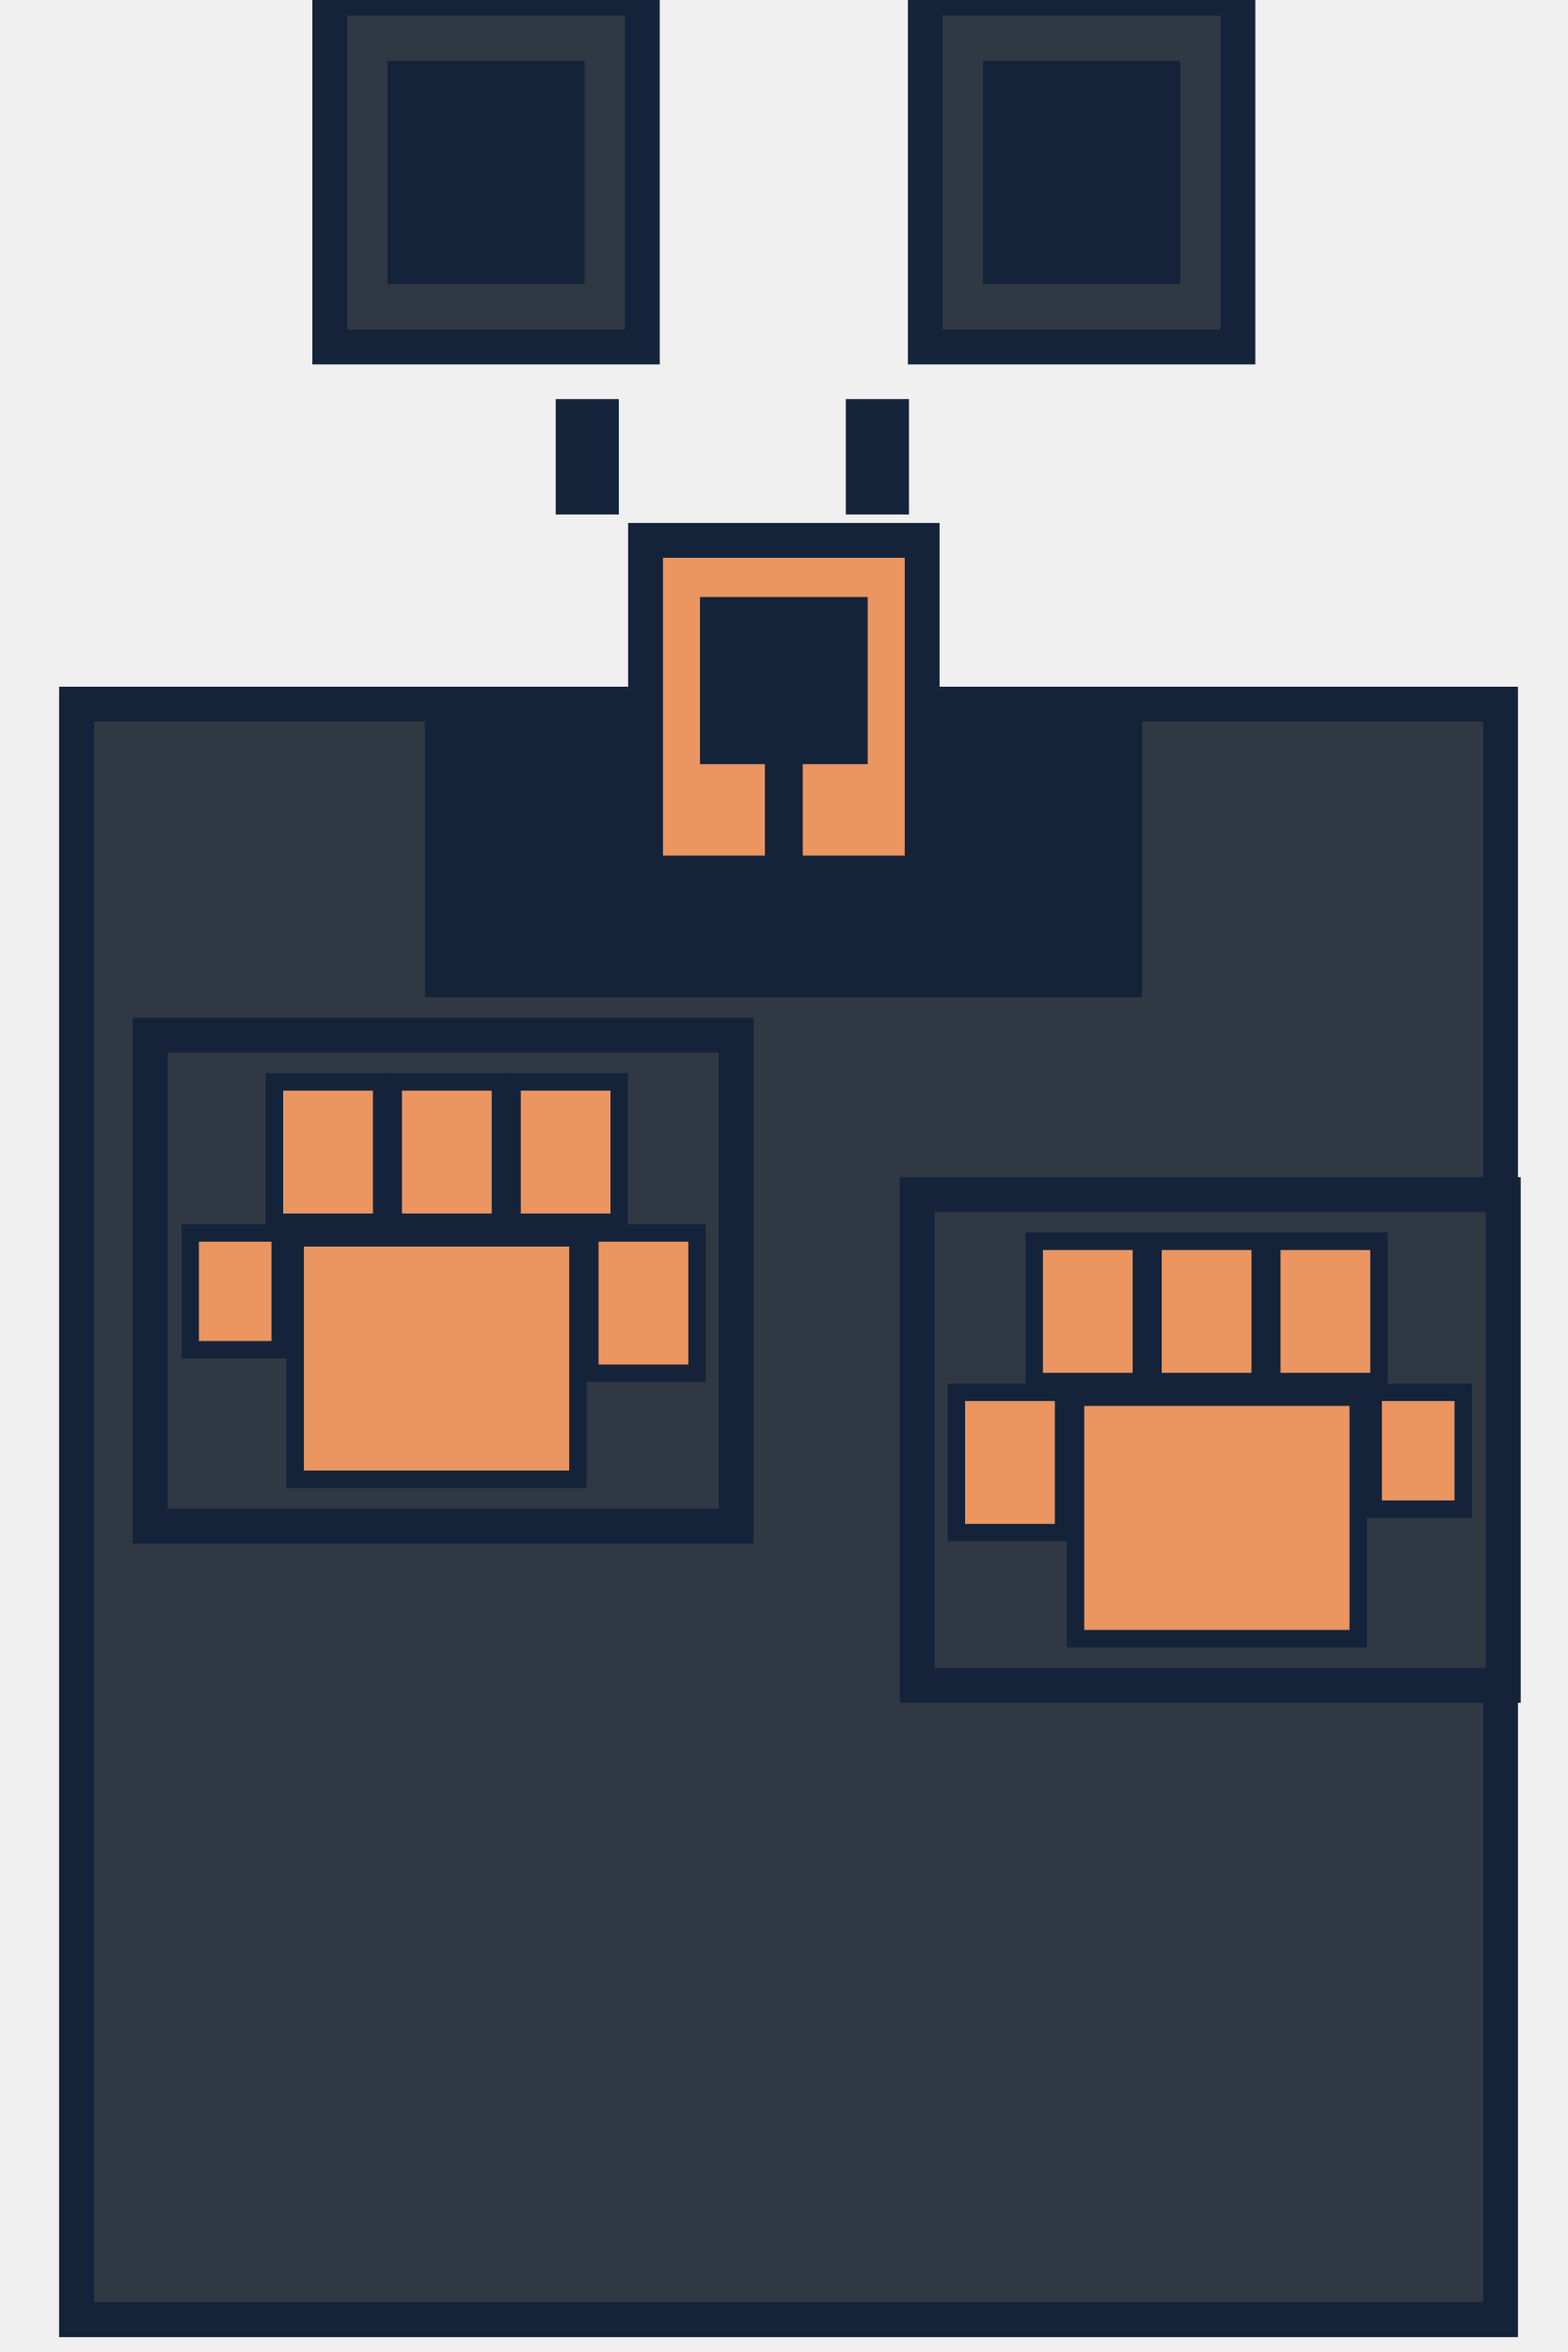
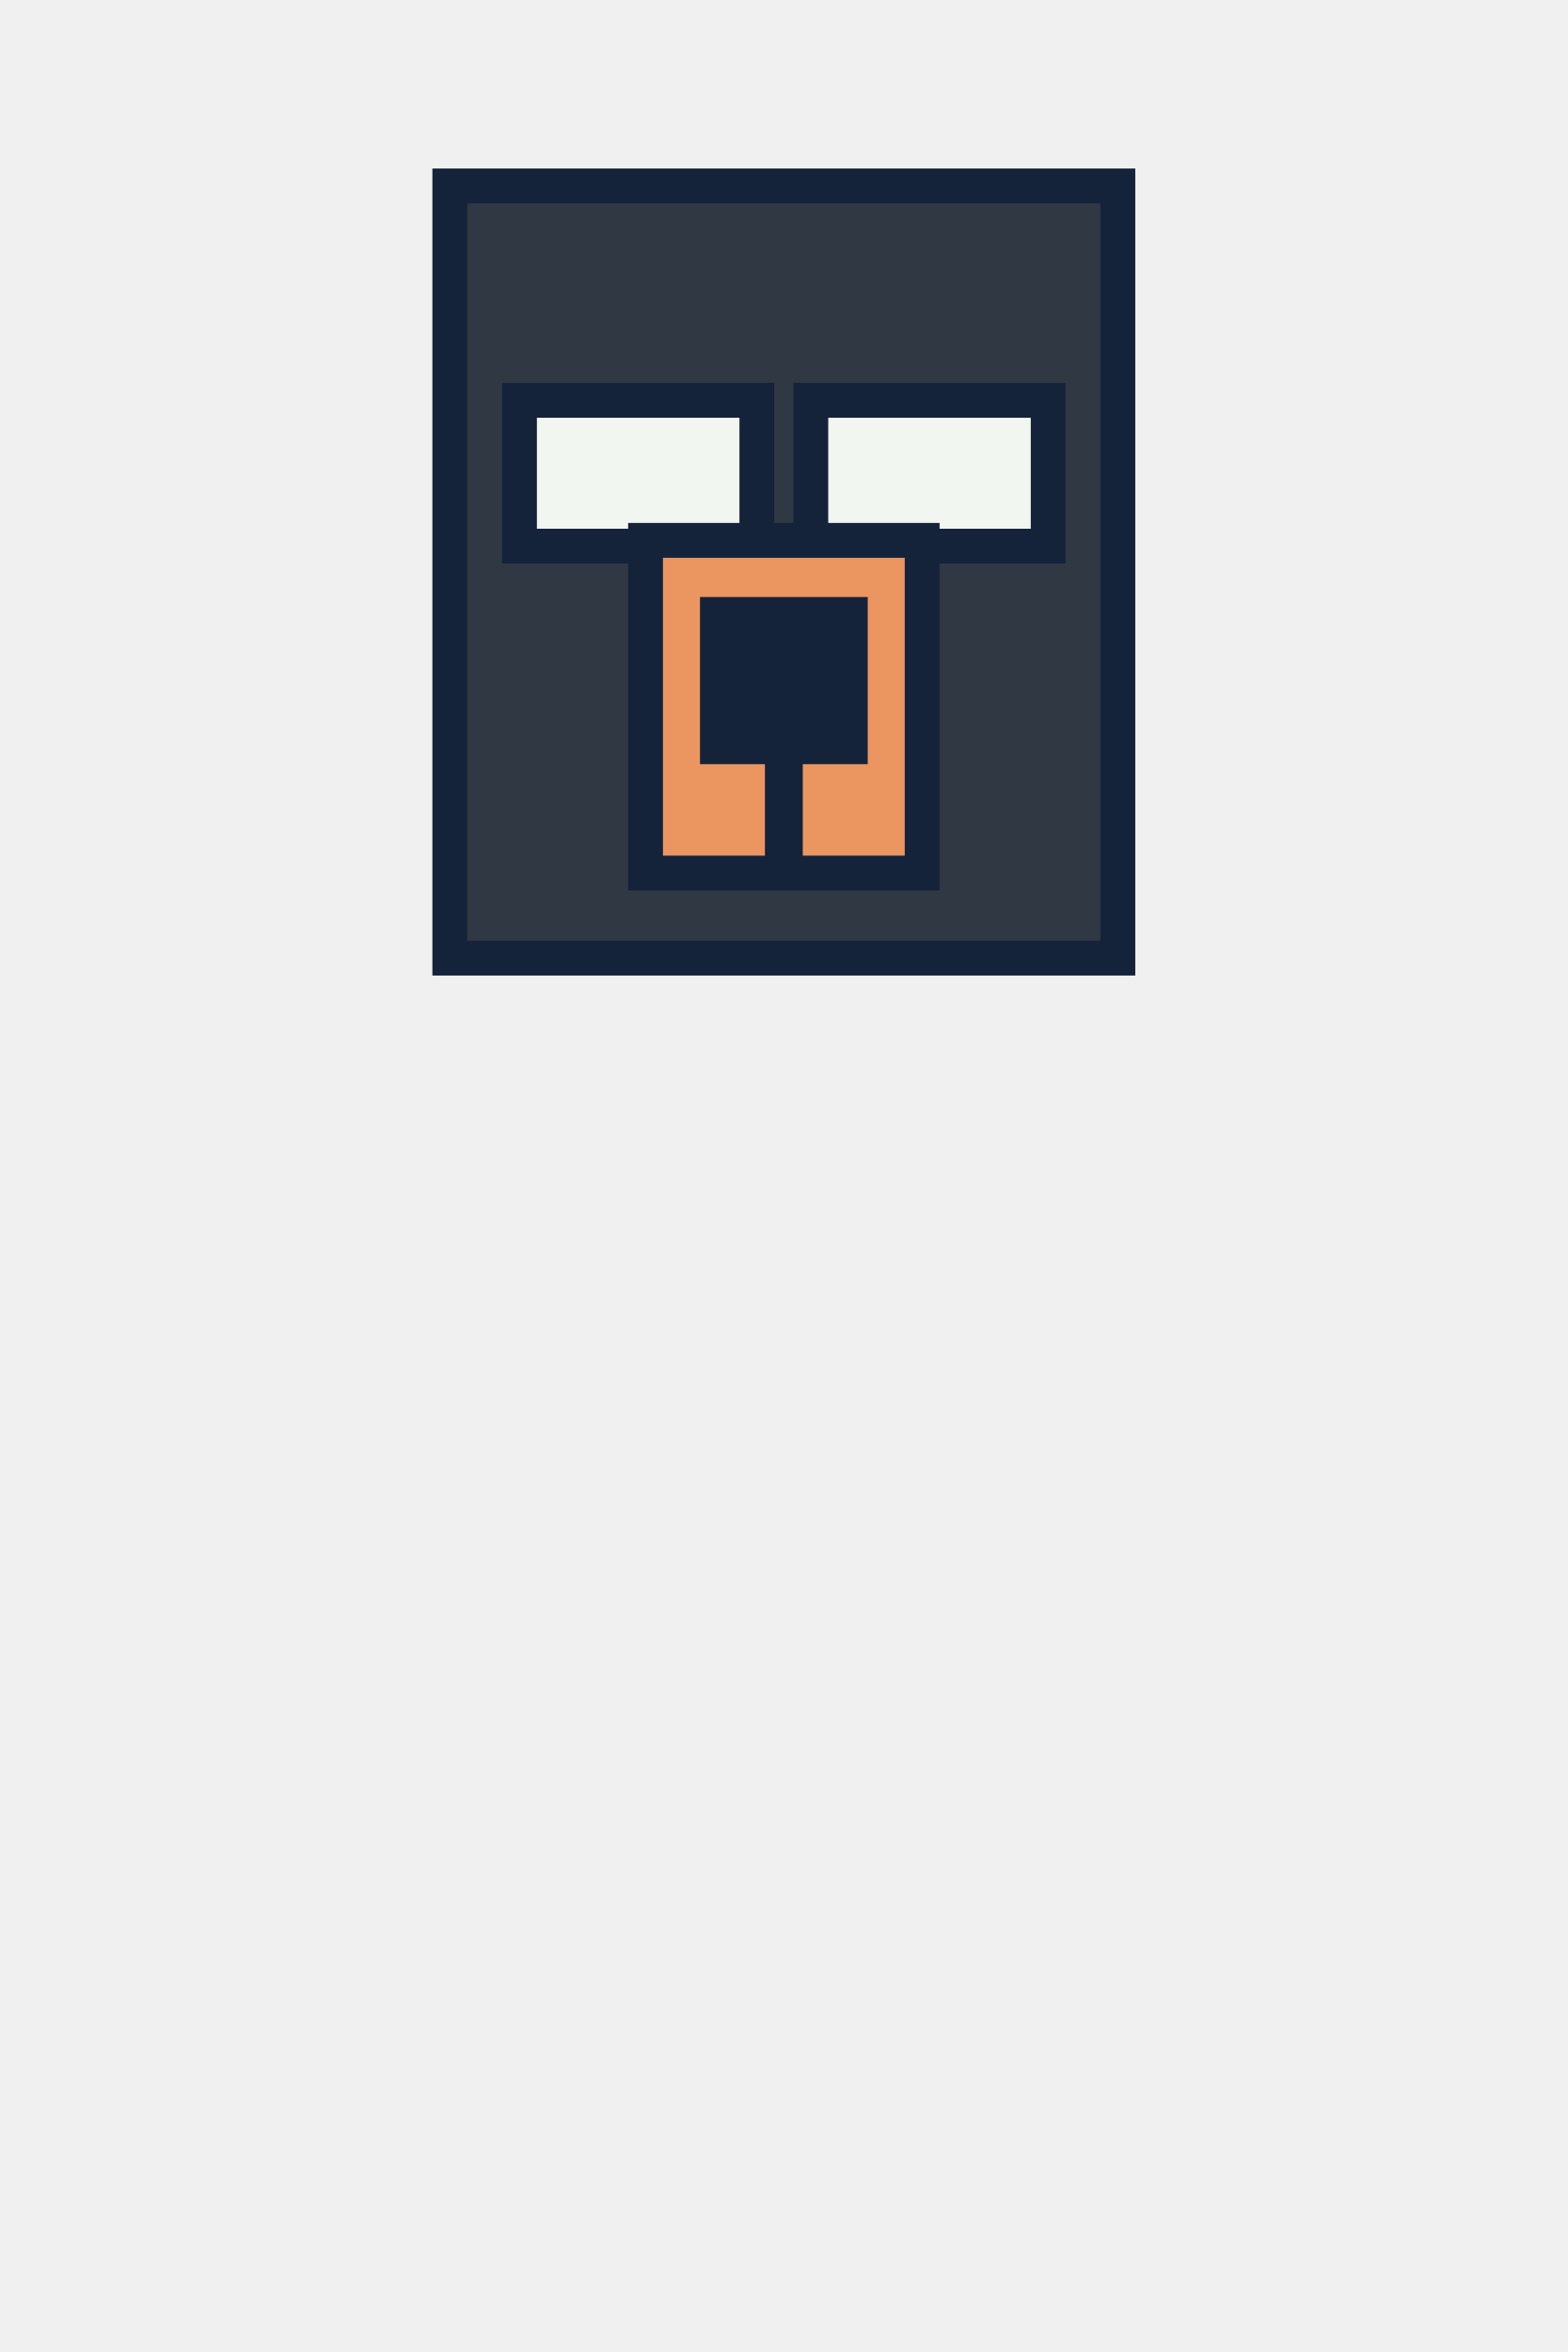
<svg xmlns="http://www.w3.org/2000/svg" width="360" height="540" viewBox="0 0 95.25 142.875" version="1.1" id="svg1" xml:space="preserve">
  <defs id="defs1" />
  <g id="layer1" style="display:none">
    <rect style="fill:#ffffff;stroke:#808080;stroke-width:2.117;stroke-linecap:square;stroke-linejoin:miter;stroke-dasharray:none;paint-order:stroke fill markers" id="rect4" width="81.063" height="100.707" x="7.094" y="37.546" rx="0" ry="0" />
    <rect style="display:inline;fill:#ffffff;stroke:#808080;stroke-width:2.117;stroke-linecap:square;stroke-linejoin:miter;stroke-dasharray:none;paint-order:stroke fill markers" id="rect1" width="43.413" height="38.446" x="25.918" y="11.097" rx="0" ry="0" />
    <rect style="display:inline;fill:#ffffff;stroke:#808080;stroke-width:2.117;stroke-linecap:square;stroke-linejoin:miter;stroke-dasharray:none;paint-order:stroke fill markers" id="rect2" width="13.096" height="18.064" x="19.4" y="2.998" rx="0" ry="0" />
    <rect style="display:inline;fill:#ffffff;stroke:#808080;stroke-width:2.117;stroke-linecap:square;stroke-linejoin:miter;stroke-dasharray:none;paint-order:stroke fill markers" id="rect3" width="13.096" height="18.064" x="62.754" y="2.998" rx="0" ry="0" />
    <rect style="display:inline;fill:#ffffff;stroke:#808080;stroke-width:2.117;stroke-linecap:square;stroke-linejoin:miter;stroke-dasharray:none;paint-order:stroke fill markers" id="rect5-5" width="33.489" height="27.696" x="21.106" y="84.666" rx="0" ry="0" />
    <rect style="display:inline;fill:#ffffff;stroke:#808080;stroke-width:2.117;stroke-linecap:square;stroke-linejoin:miter;stroke-dasharray:none;paint-order:stroke fill markers" id="rect6" width="33.489" height="27.696" x="45.934" y="55.759" rx="0" ry="0" />
  </g>
-   <g id="layer2" style="display:inline;fill:#303843">
+   <g id="layer2" style="display:none;fill:#303843">
    <rect style="display:inline;fill:#303843;stroke:#14233a;stroke-width:4.233;stroke-linecap:square;stroke-linejoin:miter;stroke-dasharray:none;paint-order:stroke fill markers" id="rect15" width="84.403" height="96.024" x="5.708" y="43.832" />
    <g id="layer4" style="display:inline;fill:#303843">
      <rect style="fill:#303843;stroke:#14233a;stroke-width:4.233;stroke-linecap:square;stroke-linejoin:miter;stroke-dasharray:none;paint-order:stroke fill markers" id="rect7" width="16.874" height="19.081" x="21.095" y="0.939" />
      <rect style="display:inline;fill:#303843;stroke:#14233a;stroke-width:4.233;stroke-linecap:square;stroke-linejoin:miter;stroke-dasharray:none;paint-order:stroke fill markers" id="rect8" width="16.874" height="19.081" x="57.28" y="0.939" />
      <rect style="fill:#14233a;stroke:none;stroke-width:0.497;stroke-linecap:round;stroke-linejoin:round;paint-order:stroke fill markers" id="rect17" width="11.982" height="13.548" x="23.542" y="3.705" />
      <rect style="display:inline;fill:#14233a;stroke:none;stroke-width:0.497;stroke-linecap:round;stroke-linejoin:round;paint-order:stroke fill markers" id="rect19" width="11.982" height="13.548" x="59.727" y="3.705" />
    </g>
    <rect style="display:inline;fill:#14233a;stroke:none;stroke-width:0.91;stroke-linecap:round;stroke-linejoin:round;stroke-dasharray:none;paint-order:stroke fill markers" id="rect16" width="43.573" height="17.274" x="25.818" y="43.303" />
-     <rect style="display:none;fill:#303843;stroke:#14233a;stroke-width:4.233;stroke-linecap:square;stroke-linejoin:miter;stroke-dasharray:none;paint-order:stroke fill markers" id="rect5" width="38.472" height="44.789" x="28.389" y="12.354" />
+     <rect style="display:inline;fill:#303843;stroke:#14233a;stroke-width:4.233;stroke-linecap:square;stroke-linejoin:miter;stroke-dasharray:none;paint-order:stroke fill markers" id="rect5" width="38.472" height="44.789" x="28.389" y="12.354" />
    <g id="layer5" style="display:inline;fill:#303843">
-       <rect style="display:none;fill:#f1f6f0;stroke:#14233a;stroke-width:4.233;stroke-linecap:square;stroke-linejoin:miter;stroke-dasharray:none;paint-order:stroke fill markers" id="rect9" width="11.464" height="11.277" x="33.042" y="20.421" ry="0" />
-       <rect style="display:none;fill:#f1f6f0;stroke:#14233a;stroke-width:4.233;stroke-linecap:square;stroke-linejoin:miter;stroke-dasharray:none;paint-order:stroke fill markers" id="rect10" width="11.464" height="11.277" x="50.743" y="20.421" />
+       <rect style="display:inline;fill:#f1f6f0;stroke:#14233a;stroke-width:4.233;stroke-linecap:square;stroke-linejoin:miter;stroke-dasharray:none;paint-order:stroke fill markers" id="rect9" width="11.464" height="11.277" x="33.042" y="20.421" ry="0" />
+       <rect style="display:inline;fill:#f1f6f0;stroke:#14233a;stroke-width:4.233;stroke-linecap:square;stroke-linejoin:miter;stroke-dasharray:none;paint-order:stroke fill markers" id="rect10" width="11.464" height="11.277" x="50.743" y="20.421" />
      <rect style="display:inline;fill:#14233a;stroke:none;stroke-width:2.146;stroke-linecap:round;stroke-linejoin:round;paint-order:stroke fill markers" id="rect12" width="3.835" height="7.007" x="33.764" y="24.244" />
      <rect style="display:inline;fill:#14233a;stroke:none;stroke-width:2.146;stroke-linecap:round;stroke-linejoin:round;paint-order:stroke fill markers" id="rect13" width="3.835" height="7.007" x="51.392" y="24.244" />
    </g>
    <g id="layer6" style="display:inline;fill:#303843" transform="translate(0,0.7450561)">
      <rect style="display:inline;fill:#eb9661;stroke:#14233a;stroke-width:4.233;stroke-linecap:square;stroke-linejoin:miter;stroke-dasharray:none;paint-order:stroke fill markers" id="rect11" width="14.689" height="18.092" x="40.281" y="33.139" />
      <rect style="display:inline;fill:#14233a;stroke:none;stroke-width:0.958;stroke-linecap:round;stroke-linejoin:round;paint-order:stroke fill markers" id="rect14" width="10.191" height="10.155" x="42.53" y="35.521" />
      <path style="display:inline;fill:#14233a;stroke:#14233a;stroke-width:2.299;stroke-linecap:butt;stroke-linejoin:miter;stroke-dasharray:none;stroke-opacity:1" d="M 47.625,44.666 V 51.283" id="path14" />
    </g>
    <g id="layer7" style="display:inline">
      <g id="layer8" style="fill:#14233a" transform="translate(-3.669688,12.43617)" />
      <g id="g33" style="display:inline;fill:#14233a" transform="translate(-0.4077431,-9.378092)">
        <rect style="display:inline;fill:#303843;stroke:#14233a;stroke-width:4.233;stroke-linecap:square;stroke-linejoin:miter;stroke-dasharray:none;paint-order:stroke fill markers" id="rect27" width="33.489" height="27.696" x="10.589" y="73.323" rx="0" ry="0" />
        <rect style="display:inline;fill:#eb9661;stroke:#14233a;stroke-width:2.117;stroke-linecap:square;stroke-linejoin:miter;stroke-dasharray:none;paint-order:stroke fill markers" id="rect28" width="16.116" height="13.607" x="18.874" y="85.103" />
        <rect style="display:inline;fill:#eb9661;stroke:#14233a;stroke-width:2.117;stroke-linecap:square;stroke-linejoin:miter;stroke-dasharray:none;paint-order:stroke fill markers" id="rect29" width="6.036" height="4.41" x="84.806" y="-16.903" transform="rotate(90)" />
        <rect style="display:inline;fill:#eb9661;stroke:#14233a;stroke-width:2.117;stroke-linecap:square;stroke-linejoin:miter;stroke-dasharray:none;paint-order:stroke fill markers" id="rect30" width="7.463" height="5.452" x="75.631" y="-23.065" transform="rotate(90)" />
        <rect style="display:inline;fill:#eb9661;stroke:#14233a;stroke-width:2.117;stroke-linecap:square;stroke-linejoin:miter;stroke-dasharray:none;paint-order:stroke fill markers" id="rect31" width="7.463" height="5.452" x="75.631" y="-30.283" transform="rotate(90)" />
        <rect style="display:inline;fill:#eb9661;stroke:#14233a;stroke-width:2.117;stroke-linecap:square;stroke-linejoin:miter;stroke-dasharray:none;paint-order:stroke fill markers" id="rect32" width="7.463" height="5.452" x="75.631" y="-37.501" transform="rotate(90)" />
        <rect style="display:inline;fill:#eb9661;stroke:#14233a;stroke-width:2.117;stroke-linecap:square;stroke-linejoin:miter;stroke-dasharray:none;paint-order:stroke fill markers" id="rect33" width="7.463" height="5.452" x="84.806" y="-42.229" transform="rotate(90)" />
      </g>
      <g id="g25" style="display:inline;fill:#14233a" transform="matrix(-1,0,0,1,100.8675,0.3022983)">
        <rect style="display:inline;fill:#303843;stroke:#14233a;stroke-width:4.233;stroke-linecap:square;stroke-linejoin:miter;stroke-dasharray:none;paint-order:stroke fill markers" id="rect18" width="33.489" height="27.696" x="10.589" y="73.323" rx="0" ry="0" />
        <rect style="display:inline;fill:#eb9661;stroke:#14233a;stroke-width:2.117;stroke-linecap:square;stroke-linejoin:miter;stroke-dasharray:none;paint-order:stroke fill markers" id="rect20" width="16.116" height="13.607" x="18.874" y="85.103" />
        <rect style="display:inline;fill:#eb9661;stroke:#14233a;stroke-width:2.117;stroke-linecap:square;stroke-linejoin:miter;stroke-dasharray:none;paint-order:stroke fill markers" id="rect21" width="6.036" height="4.41" x="84.806" y="-16.903" transform="rotate(90)" />
        <rect style="display:inline;fill:#eb9661;stroke:#14233a;stroke-width:2.117;stroke-linecap:square;stroke-linejoin:miter;stroke-dasharray:none;paint-order:stroke fill markers" id="rect22" width="7.463" height="5.452" x="75.631" y="-23.065" transform="rotate(90)" />
        <rect style="display:inline;fill:#eb9661;stroke:#14233a;stroke-width:2.117;stroke-linecap:square;stroke-linejoin:miter;stroke-dasharray:none;paint-order:stroke fill markers" id="rect23" width="7.463" height="5.452" x="75.631" y="-30.283" transform="rotate(90)" />
        <rect style="display:inline;fill:#eb9661;stroke:#14233a;stroke-width:2.117;stroke-linecap:square;stroke-linejoin:miter;stroke-dasharray:none;paint-order:stroke fill markers" id="rect24" width="7.463" height="5.452" x="75.631" y="-37.501" transform="rotate(90)" />
        <rect style="display:inline;fill:#eb9661;stroke:#14233a;stroke-width:2.117;stroke-linecap:square;stroke-linejoin:miter;stroke-dasharray:none;paint-order:stroke fill markers" id="rect25" width="7.463" height="5.452" x="84.806" y="-42.229" transform="rotate(90)" />
      </g>
    </g>
  </g>
+   <g id="g61" style="display:inline;fill:#303843">
+     <g id="layer3" style="display:inline">
+       <g id="g37" style="display:none;fill:#303843">
+         <rect style="fill:#303843;stroke:#14233a;stroke-width:4.233;stroke-linecap:square;stroke-linejoin:miter;stroke-dasharray:none;paint-order:stroke fill markers" id="rect34" width="16.874" height="19.081" x="21.095" y="0.939" />
+         <rect style="display:inline;fill:#303843;stroke:#14233a;stroke-width:4.233;stroke-linecap:square;stroke-linejoin:miter;stroke-dasharray:none;paint-order:stroke fill markers" id="rect35" width="16.874" height="19.081" x="57.28" y="0.939" />
+         <rect style="fill:#14233a;stroke:none;stroke-width:0.497;stroke-linecap:round;stroke-linejoin:round;paint-order:stroke fill markers" id="rect36" width="11.982" height="13.548" x="23.542" y="3.705" />
+         <rect style="display:inline;fill:#14233a;stroke:none;stroke-width:0.497;stroke-linecap:round;stroke-linejoin:round;paint-order:stroke fill markers" id="rect37" width="11.982" height="13.548" x="59.727" y="3.705" />
+       </g>
+       <rect style="display:inline;fill:#303843;stroke:#14233a;stroke-width:4.233;stroke-linecap:square;stroke-linejoin:miter;stroke-dasharray:none;paint-order:stroke fill markers" id="rect39" width="38.472" height="44.789" x="28.389" y="12.354" />
+       <g id="g43" style="display:inline;fill:#303843">
+         <rect style="display:inline;fill:#f1f6f0;stroke:#14233a;stroke-width:4.233;stroke-linecap:square;stroke-linejoin:miter;stroke-dasharray:none;paint-order:stroke fill markers" id="rect41" width="12.306" height="6.742" x="50.322" y="25.377" />
+         <rect style="display:none;fill:#14233a;stroke:none;stroke-width:2.146;stroke-linecap:round;stroke-linejoin:round;paint-order:stroke fill markers" id="rect42" width="3.835" height="7.007" x="33.764" y="24.244" />
+         <rect style="display:none;fill:#14233a;stroke:none;stroke-width:2.146;stroke-linecap:round;stroke-linejoin:round;paint-order:stroke fill markers" id="rect43" width="3.835" height="7.007" x="51.392" y="24.244" />
+         <rect style="display:inline;fill:#f1f6f0;stroke:#14233a;stroke-width:4.233;stroke-linecap:square;stroke-linejoin:miter;stroke-dasharray:none;paint-order:stroke fill markers" id="rect75" width="12.306" height="6.742" x="32.621" y="25.377" />
+       </g>
+       <g id="g45" style="display:inline;fill:#303843" transform="translate(0,0.7450561)">
+         <rect style="display:inline;fill:#eb9661;stroke:#14233a;stroke-width:4.233;stroke-linecap:square;stroke-linejoin:miter;stroke-dasharray:none;paint-order:stroke fill markers" id="rect44" width="14.689" height="18.092" x="40.281" y="33.139" />
+         <rect style="display:inline;fill:#14233a;stroke:none;stroke-width:0.958;stroke-linecap:round;stroke-linejoin:round;paint-order:stroke fill markers" id="rect45" width="10.191" height="10.155" x="42.53" y="35.521" />
+         <path style="display:inline;fill:#14233a;stroke:#14233a;stroke-width:2.299;stroke-linecap:butt;stroke-linejoin:miter;stroke-dasharray:none;stroke-opacity:1" d="M 47.625,44.666 V 51.283" id="path45" />
+       </g>
+     </g>
+     <g id="g72" style="display:none">
+       <g id="g64" style="display:none;fill:#303843">
+         <rect style="fill:#303843;stroke:#14233a;stroke-width:4.233;stroke-linecap:square;stroke-linejoin:miter;stroke-dasharray:none;paint-order:stroke fill markers" id="rect61" width="16.874" height="19.081" x="21.095" y="0.939" />
+         <rect style="display:inline;fill:#303843;stroke:#14233a;stroke-width:4.233;stroke-linecap:square;stroke-linejoin:miter;stroke-dasharray:none;paint-order:stroke fill markers" id="rect62" width="16.874" height="19.081" x="57.28" y="0.939" />
+         <rect style="fill:#14233a;stroke:none;stroke-width:0.497;stroke-linecap:round;stroke-linejoin:round;paint-order:stroke fill markers" id="rect63" width="11.982" height="13.548" x="23.542" y="3.705" />
+         <rect style="display:inline;fill:#14233a;stroke:none;stroke-width:0.497;stroke-linecap:round;stroke-linejoin:round;paint-order:stroke fill markers" id="rect64" width="11.982" height="13.548" x="59.727" y="3.705" />
+       </g>
+       <rect style="display:inline;fill:#303843;stroke:#14233a;stroke-width:4.233;stroke-linecap:square;stroke-linejoin:miter;stroke-dasharray:none;paint-order:stroke fill markers" id="rect65" width="38.472" height="44.789" x="28.389" y="12.354" />
+       <g id="g69" style="display:inline;fill:#303843">
+         <rect style="display:inline;fill:#f1f6f0;stroke:#14233a;stroke-width:4.233;stroke-linecap:square;stroke-linejoin:miter;stroke-dasharray:none;paint-order:stroke fill markers" id="rect66" width="11.464" height="11.277" x="33.042" y="20.421" ry="0" />
+         <rect style="display:inline;fill:#f1f6f0;stroke:#14233a;stroke-width:4.233;stroke-linecap:square;stroke-linejoin:miter;stroke-dasharray:none;paint-order:stroke fill markers" id="rect67" width="11.464" height="11.277" x="50.743" y="20.421" />
+         <rect style="display:inline;fill:#14233a;stroke:none;stroke-width:2.146;stroke-linecap:round;stroke-linejoin:round;paint-order:stroke fill markers" id="rect68" width="3.835" height="7.007" x="33.764" y="24.244" />
+         <rect style="display:inline;fill:#14233a;stroke:none;stroke-width:2.146;stroke-linecap:round;stroke-linejoin:round;paint-order:stroke fill markers" id="rect69" width="3.835" height="7.007" x="51.392" y="24.244" />
+       </g>
+       <g id="g71" style="display:inline;fill:#303843" transform="translate(0,-4.82201)">
+         <rect style="display:inline;fill:#eb9661;stroke:#14233a;stroke-width:4.233;stroke-linecap:square;stroke-linejoin:miter;stroke-dasharray:none;paint-order:stroke fill markers" id="rect70" width="14.689" height="18.092" x="40.281" y="33.139" />
+         <rect style="display:inline;fill:#14233a;stroke:none;stroke-width:0.958;stroke-linecap:round;stroke-linejoin:round;paint-order:stroke fill markers" id="rect71" width="10.191" height="10.155" x="42.53" y="35.521" />
+         <path style="display:inline;fill:#14233a;stroke:#14233a;stroke-width:2.299;stroke-linecap:butt;stroke-linejoin:miter;stroke-dasharray:none;stroke-opacity:1" d="M 47.625,44.666 V 51.283" id="path71" />
+         <rect style="display:inline;fill:#593e47;stroke:#14233a;stroke-width:4.233;stroke-linecap:square;stroke-linejoin:miter;stroke-dasharray:none;paint-order:stroke fill markers" id="rect72" width="9.8" height="8.015" x="42.725" y="53.371" />
+       </g>
+     </g>
+   </g>
</svg>
